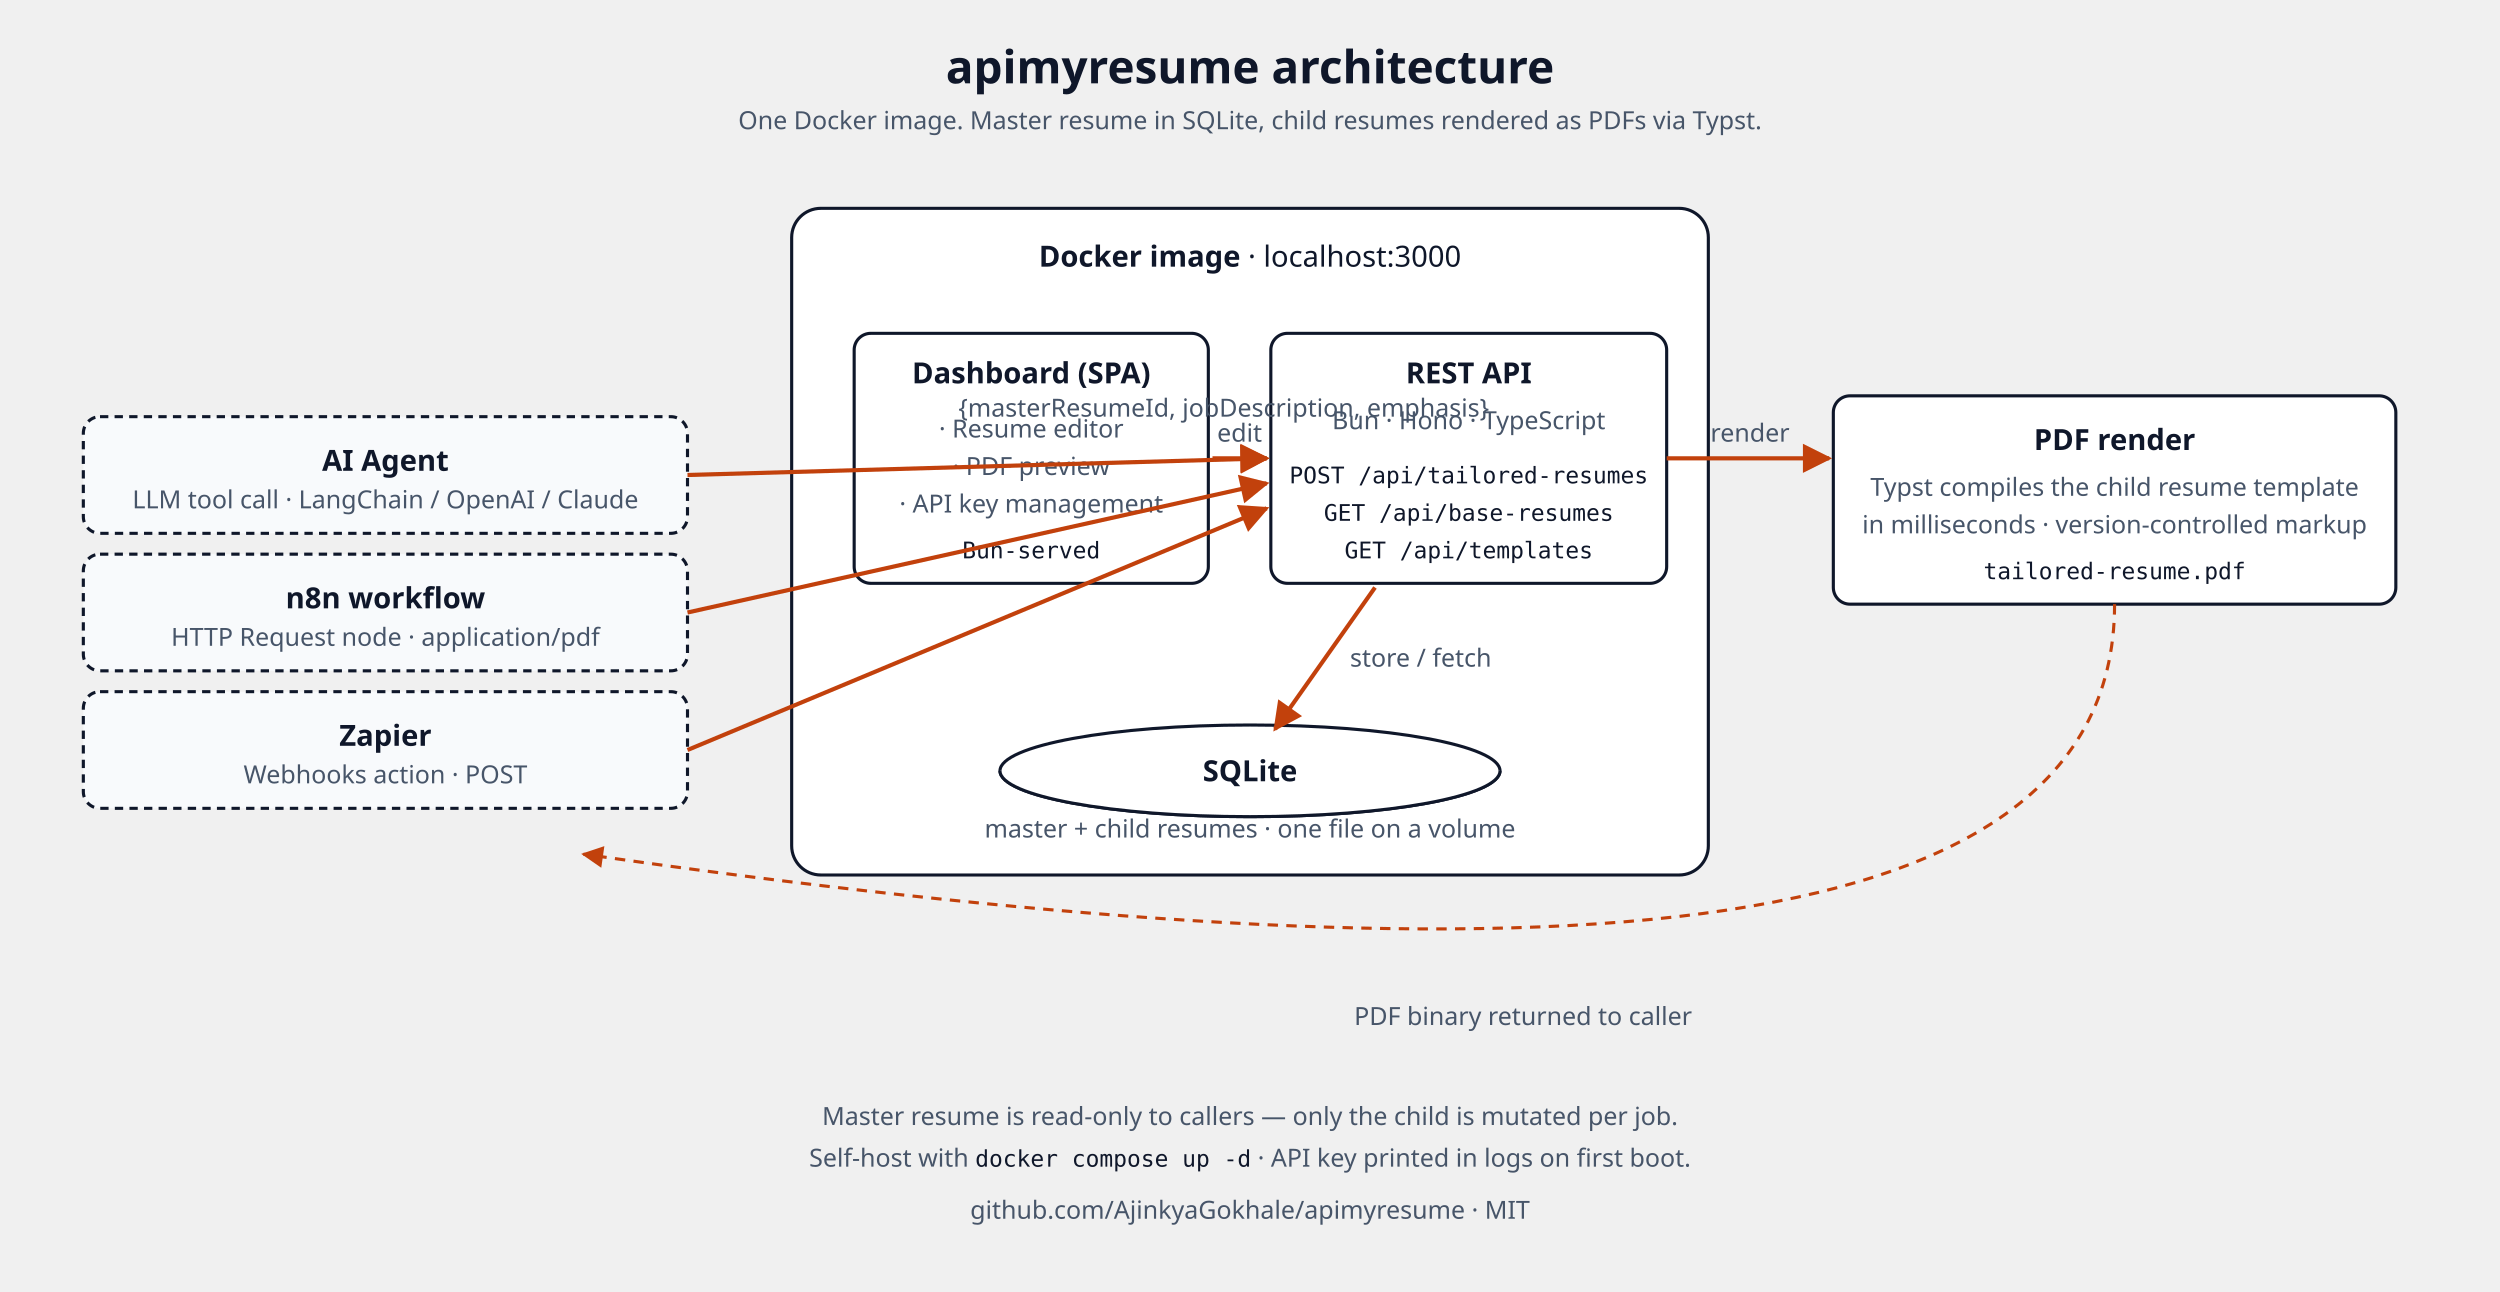
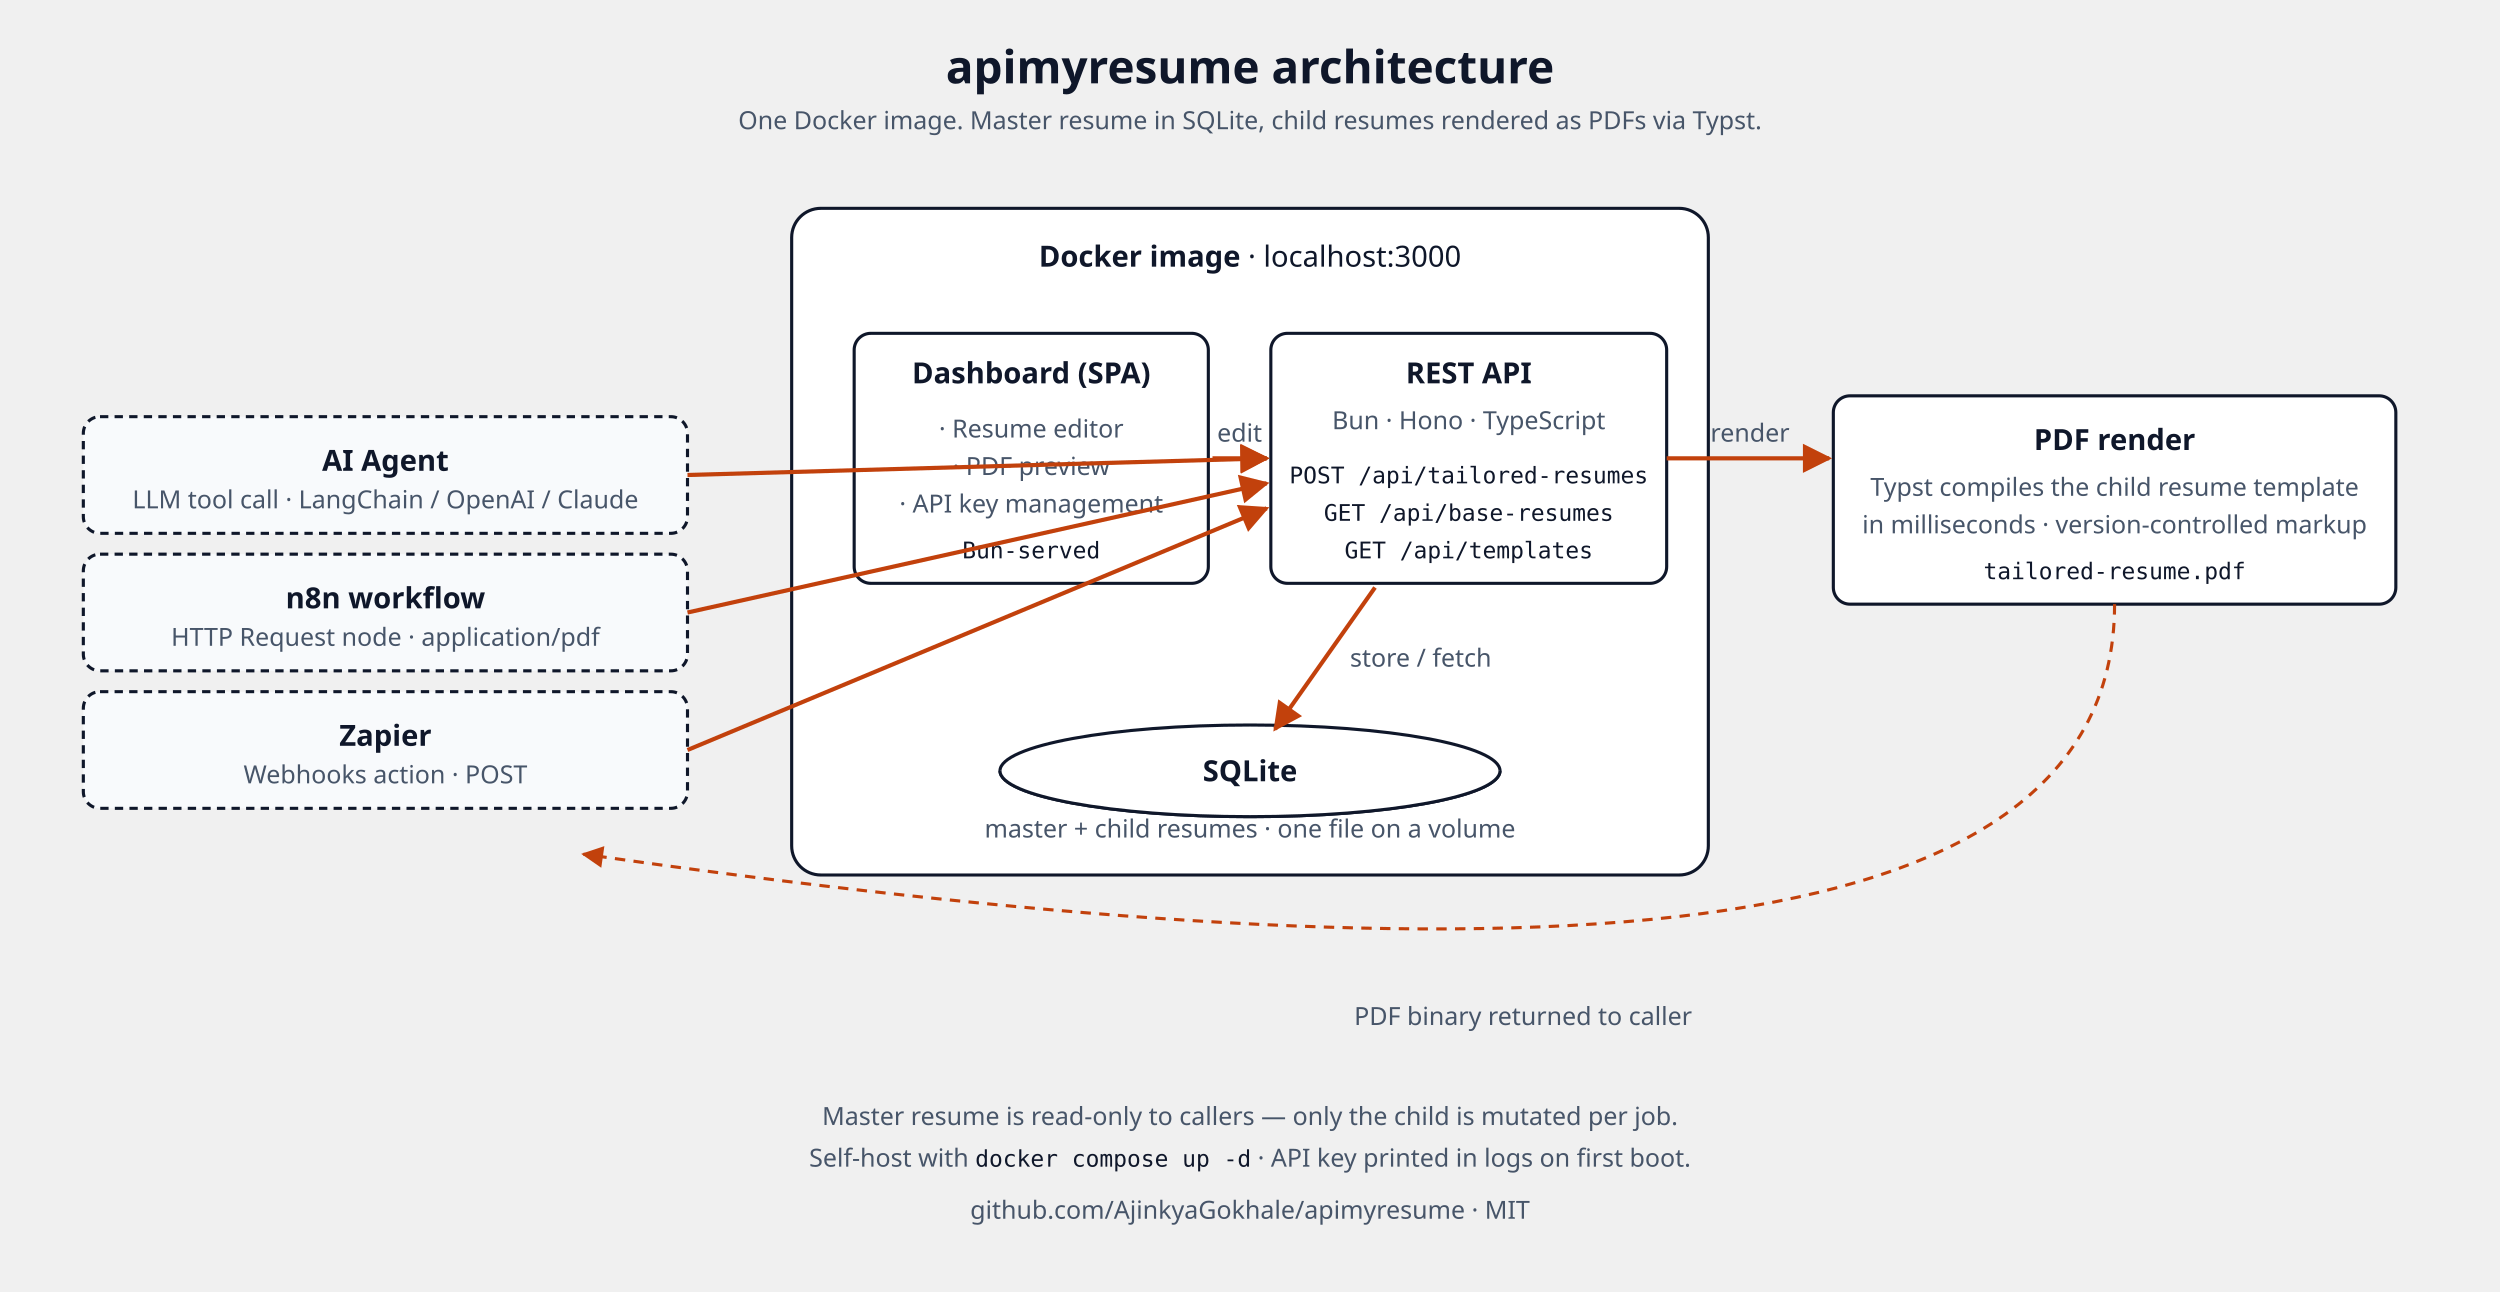
<svg xmlns="http://www.w3.org/2000/svg" viewBox="0 0 1200 620" font-family="ui-sans-serif, system-ui, sans-serif" fill="#0f172a">
  <style>
    .ink { stroke: #0f172a; stroke-width: 1.5; fill: #ffffff; }
    .ghost { stroke: #0f172a; stroke-width: 1.5; fill: #f8fafc; stroke-dasharray: 4 3; }
    .label { font-size: 14px; fill: #0f172a; }
    .small { font-size: 12px; fill: #475569; }
    .accent { stroke: #c2410c; stroke-width: 2; fill: none; marker-end: url(#arrow); }
    .accent-thin { stroke: #c2410c; stroke-width: 1.5; fill: none; marker-end: url(#arrow); }
    .accent-return { stroke: #c2410c; stroke-width: 1.5; fill: none; stroke-dasharray: 5 4; marker-end: url(#arrow); }
    .mono { font-family: ui-monospace, SFMono-Regular, Menlo, monospace; font-size: 11px; fill: #0f172a; }
    .title { font-size: 22px; font-weight: 600; fill: #0f172a; }
    .pill { font-size: 12px; fill: #0f172a; }
  </style>
  <defs>
    <marker id="arrow" viewBox="0 0 10 10" refX="9" refY="5" markerWidth="7" markerHeight="7" orient="auto-start-reverse">
      <path d="M 0 0 L 10 5 L 0 10 z" fill="#c2410c" />
    </marker>
  </defs>
  <text x="600" y="40" text-anchor="middle" class="title">apimyresume architecture</text>
  <text x="600" y="62" text-anchor="middle" class="small">One Docker image. Master resume in SQLite, child resumes rendered as PDFs via Typst.</text>
  <rect class="ink" x="380" y="100" width="440" height="320" rx="14" />
  <text x="600" y="128" text-anchor="middle" class="label">
    <tspan font-weight="600">Docker image</tspan> · localhost:3000</text>
  <rect class="ink" x="410" y="160" width="170" height="120" rx="8" />
  <text x="495" y="184" text-anchor="middle" class="label" font-weight="600">Dashboard (SPA)</text>
  <text x="495" y="210" text-anchor="middle" class="small">· Resume editor</text>
  <text x="495" y="228" text-anchor="middle" class="small">· PDF preview</text>
  <text x="495" y="246" text-anchor="middle" class="small">· API key management</text>
  <text x="495" y="268" text-anchor="middle" class="mono">Bun-served</text>
  <rect class="ink" x="610" y="160" width="190" height="120" rx="8" />
  <text x="705" y="184" text-anchor="middle" class="label" font-weight="600">REST API</text>
  <text x="705" y="206" text-anchor="middle" class="small">Bun · Hono · TypeScript</text>
  <text x="705" y="232" text-anchor="middle" class="mono">POST /api/tailored-resumes</text>
  <text x="705" y="250" text-anchor="middle" class="mono">GET  /api/base-resumes</text>
  <text x="705" y="268" text-anchor="middle" class="mono">GET  /api/templates</text>
  <ellipse class="ink" cx="600" cy="370" rx="120" ry="22" />
  <path class="ink" d="M 480 370 a 120 22 0 0 0 240 0" />
  <text x="600" y="375" text-anchor="middle" class="label" font-weight="600">SQLite</text>
  <text x="600" y="402" text-anchor="middle" class="small">master + child resumes · one file on a volume</text>
  <line class="accent" x1="582" y1="220" x2="608" y2="220" />
  <text x="595" y="212" text-anchor="middle" class="small">edit</text>
  <line class="accent" x1="660" y1="282" x2="612" y2="350" />
  <text x="648" y="320" class="small">store / fetch</text>
  <rect class="ghost" x="40" y="200" width="290" height="56" rx="8" />
  <text x="185" y="226" text-anchor="middle" class="label" font-weight="600">AI Agent</text>
  <text x="185" y="244" text-anchor="middle" class="small">LLM tool call · LangChain / OpenAI / Claude</text>
  <rect class="ghost" x="40" y="266" width="290" height="56" rx="8" />
  <text x="185" y="292" text-anchor="middle" class="label" font-weight="600">n8n workflow</text>
  <text x="185" y="310" text-anchor="middle" class="small">HTTP Request node · application/pdf</text>
  <rect class="ghost" x="40" y="332" width="290" height="56" rx="8" />
  <text x="185" y="358" text-anchor="middle" class="label" font-weight="600">Zapier</text>
  <text x="185" y="376" text-anchor="middle" class="small">Webhooks action · POST</text>
  <line class="accent" x1="330" y1="228" x2="608" y2="220" />
  <line class="accent" x1="330" y1="294" x2="608" y2="232" />
  <line class="accent" x1="330" y1="360" x2="608" y2="244" />
-   <text x="460" y="200" class="small">{masterResumeId, jobDescription, emphasis}</text>
  <rect class="ink" x="880" y="190" width="270" height="100" rx="8" />
  <text x="1015" y="216" text-anchor="middle" class="label" font-weight="600">PDF render</text>
  <text x="1015" y="238" text-anchor="middle" class="small">Typst compiles the child resume template</text>
  <text x="1015" y="256" text-anchor="middle" class="small">in milliseconds · version-controlled markup</text>
  <text x="1015" y="278" text-anchor="middle" class="mono">tailored-resume.pdf</text>
  <line class="accent" x1="800" y1="220" x2="878" y2="220" />
  <text x="840" y="212" text-anchor="middle" class="small">render</text>
  <path class="accent-return" d="M 1015 290 C 1015 470 700 470 280 410" />
  <text x="650" y="492" class="small">PDF binary returned to caller</text>
  <text x="600" y="540" text-anchor="middle" class="small">Master resume is read-only to callers — only the child is mutated per job.</text>
  <text x="600" y="560" text-anchor="middle" class="small">Self-host with <tspan class="mono">docker compose up -d</tspan> · API key printed in logs on first boot.</text>
  <text x="600" y="585" text-anchor="middle" class="small" fill="#94a3b8">github.com/AjinkyaGokhale/apimyresume · MIT</text>
</svg>
